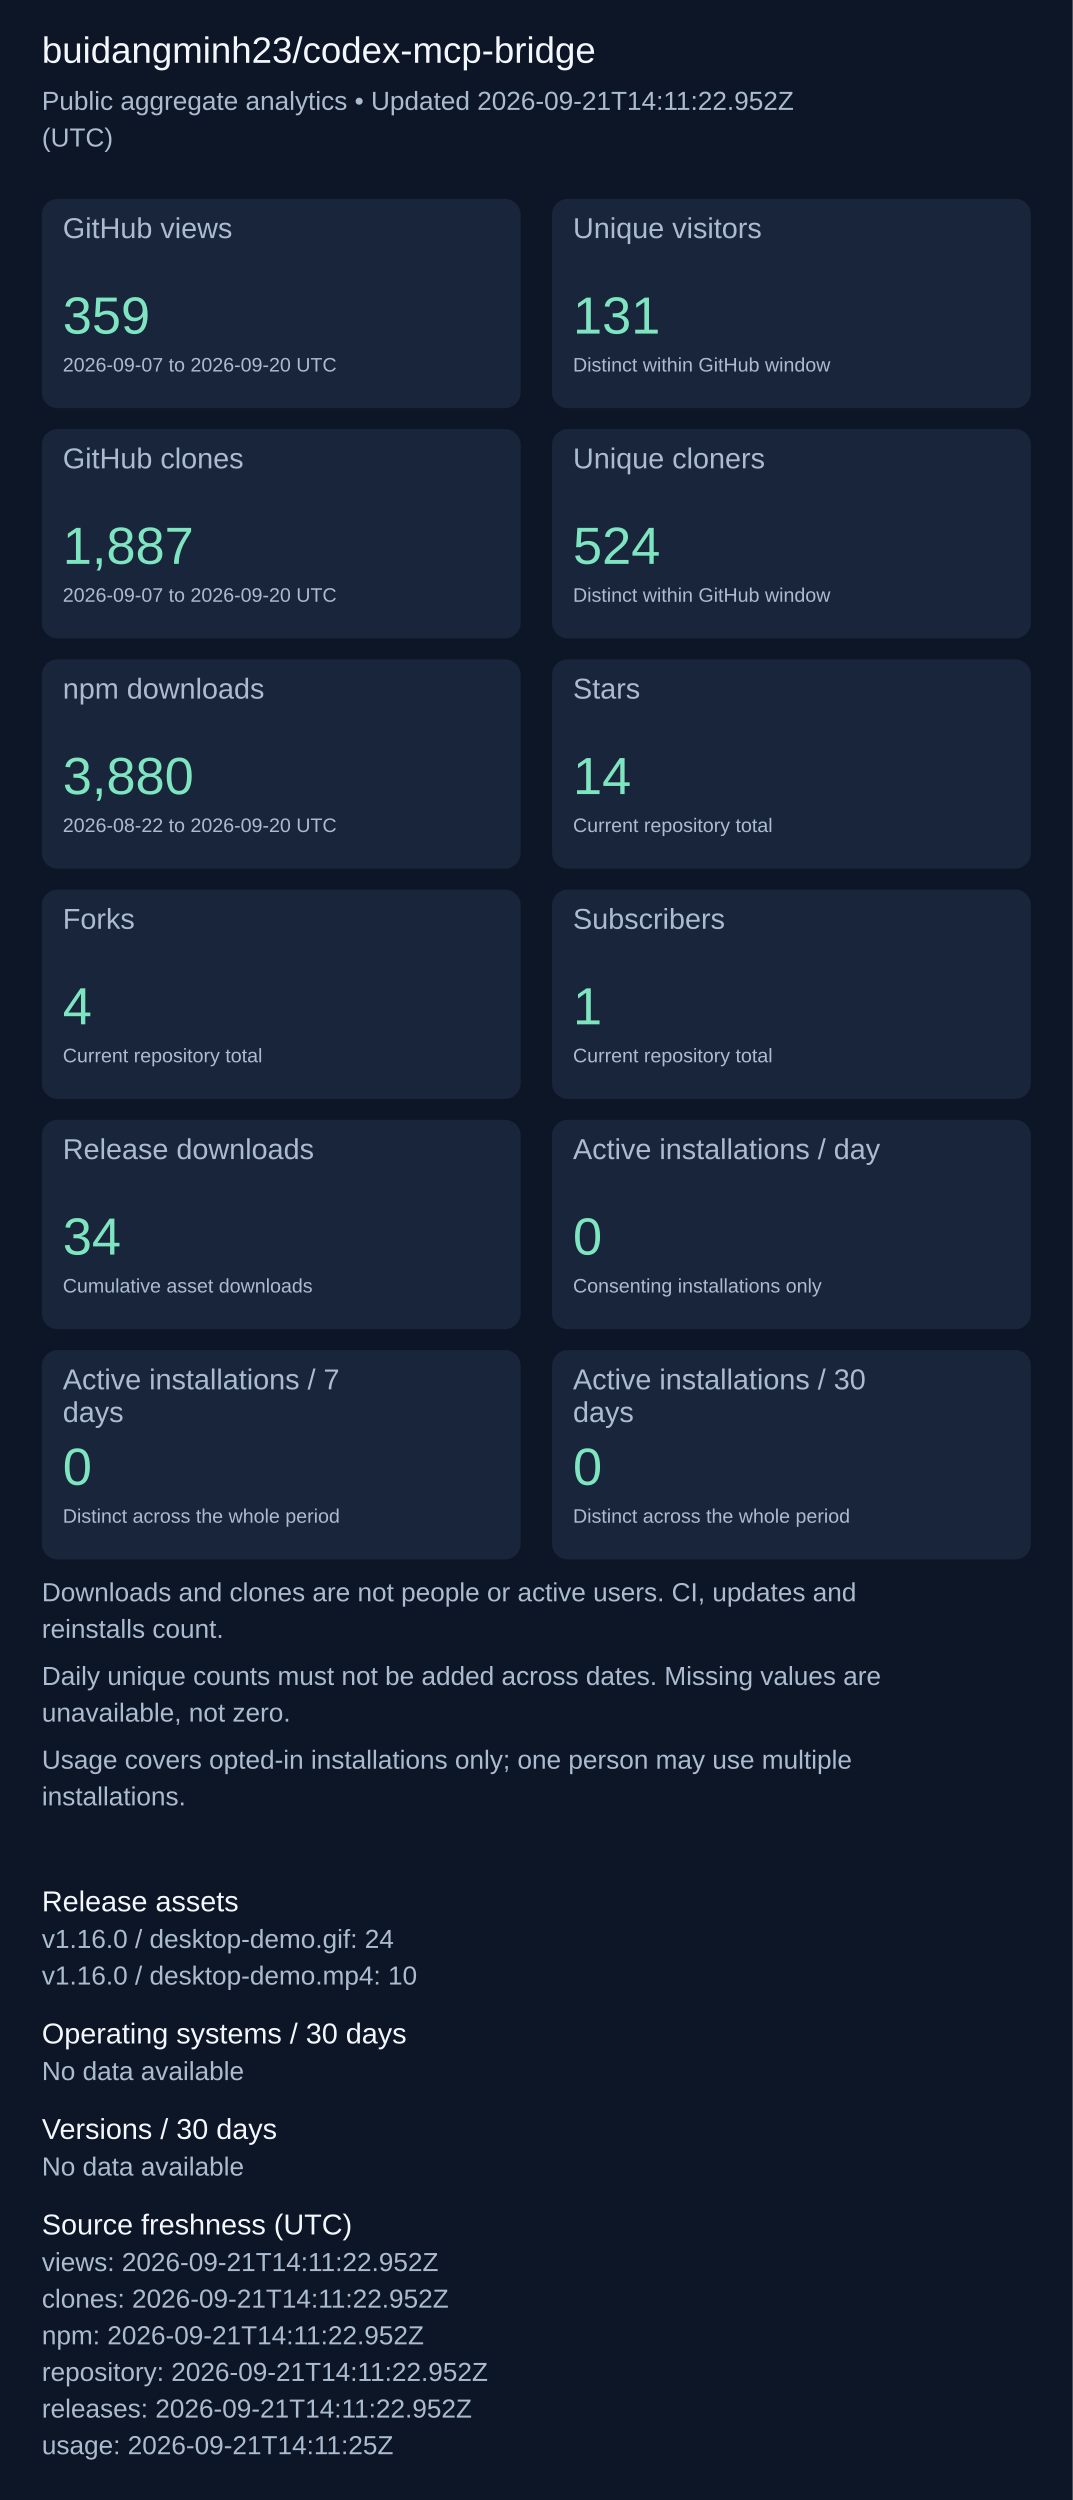
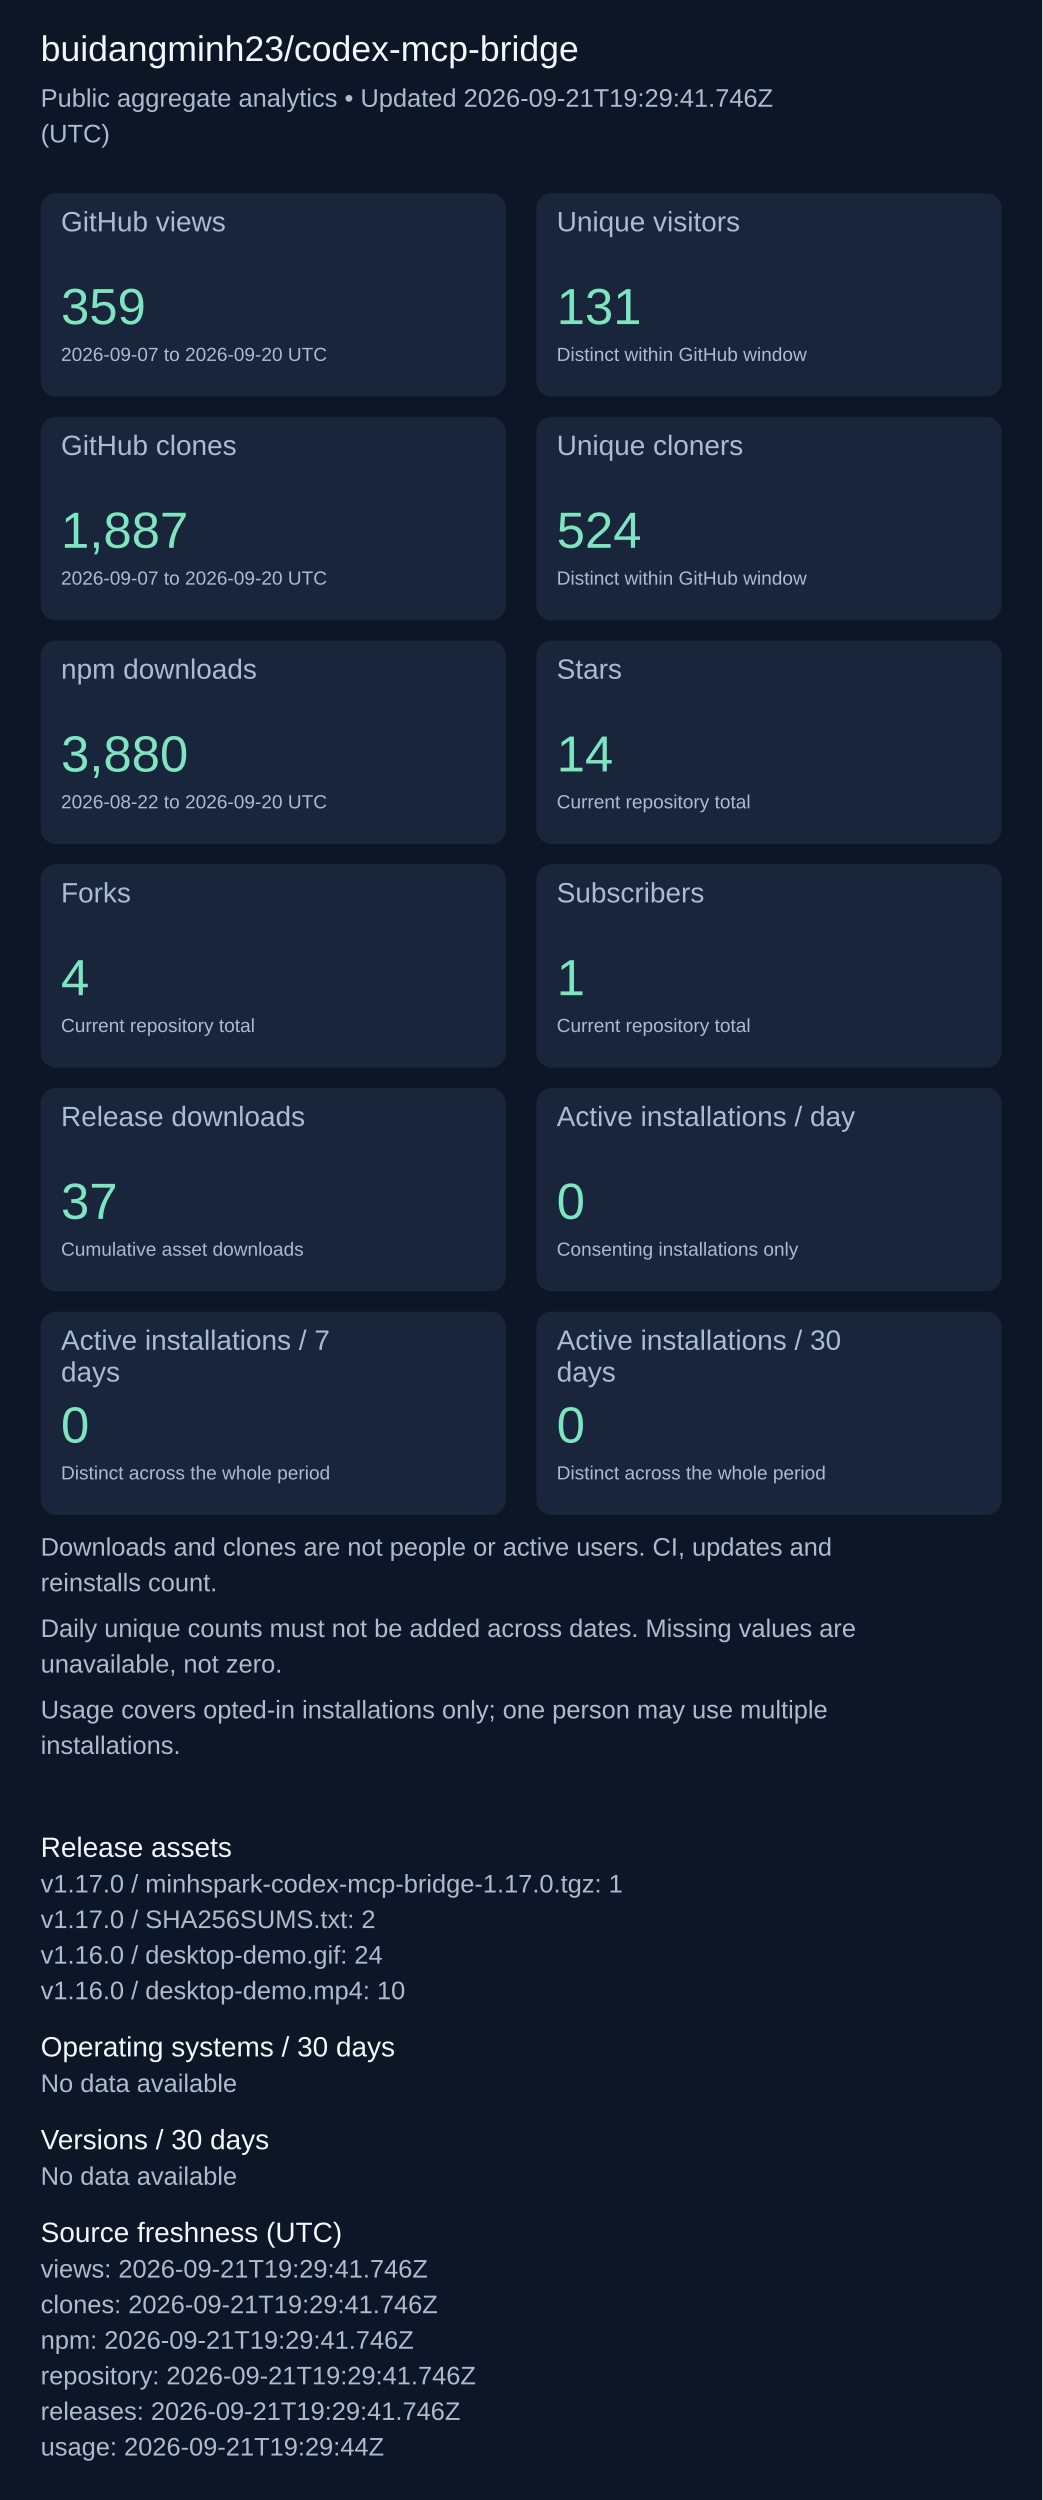
- <svg xmlns="http://www.w3.org/2000/svg" width="820" height="1911" viewBox="0 0 820 1911" role="img" aria-label="Repository aggregate analytics">
+ <svg xmlns="http://www.w3.org/2000/svg" width="820" height="1967" viewBox="0 0 820 1967" role="img" aria-label="Repository aggregate analytics">
  <rect width="100%" height="100%" fill="#0d1626" />
  <g font-family="Arial, sans-serif">
    <text x="32" y="48" font-size="28" fill="#f4f7fd">buidangminh23/codex-mcp-bridge</text>
-     <text x="32" y="84" font-size="20" fill="#acbcd0">Public aggregate analytics • Updated 2026-09-21T14:11:22.952Z</text>
+     <text x="32" y="84" font-size="20" fill="#acbcd0">Public aggregate analytics • Updated 2026-09-21T19:29:41.746Z</text>
    <text x="32" y="112" font-size="20" fill="#acbcd0">(UTC)</text>
    <rect x="32" y="152" width="366" height="160" rx="12" fill="#18253b" />
    <text x="48" y="182" font-size="22" fill="#acbcd0">GitHub views</text>
    <text x="48" y="255" font-size="40" fill="#7ee5c0">359</text>
    <text x="48" y="284" font-size="15" fill="#acbcd0">2026-09-07 to 2026-09-20 UTC</text>
    <rect x="422" y="152" width="366" height="160" rx="12" fill="#18253b" />
    <text x="438" y="182" font-size="22" fill="#acbcd0">Unique visitors</text>
    <text x="438" y="255" font-size="40" fill="#7ee5c0">131</text>
    <text x="438" y="284" font-size="15" fill="#acbcd0">Distinct within GitHub window</text>
    <rect x="32" y="328" width="366" height="160" rx="12" fill="#18253b" />
    <text x="48" y="358" font-size="22" fill="#acbcd0">GitHub clones</text>
    <text x="48" y="431" font-size="40" fill="#7ee5c0">1,887</text>
    <text x="48" y="460" font-size="15" fill="#acbcd0">2026-09-07 to 2026-09-20 UTC</text>
    <rect x="422" y="328" width="366" height="160" rx="12" fill="#18253b" />
    <text x="438" y="358" font-size="22" fill="#acbcd0">Unique cloners</text>
    <text x="438" y="431" font-size="40" fill="#7ee5c0">524</text>
    <text x="438" y="460" font-size="15" fill="#acbcd0">Distinct within GitHub window</text>
    <rect x="32" y="504" width="366" height="160" rx="12" fill="#18253b" />
    <text x="48" y="534" font-size="22" fill="#acbcd0">npm downloads</text>
    <text x="48" y="607" font-size="40" fill="#7ee5c0">3,880</text>
    <text x="48" y="636" font-size="15" fill="#acbcd0">2026-08-22 to 2026-09-20 UTC</text>
    <rect x="422" y="504" width="366" height="160" rx="12" fill="#18253b" />
    <text x="438" y="534" font-size="22" fill="#acbcd0">Stars</text>
    <text x="438" y="607" font-size="40" fill="#7ee5c0">14</text>
    <text x="438" y="636" font-size="15" fill="#acbcd0">Current repository total</text>
    <rect x="32" y="680" width="366" height="160" rx="12" fill="#18253b" />
    <text x="48" y="710" font-size="22" fill="#acbcd0">Forks</text>
    <text x="48" y="783" font-size="40" fill="#7ee5c0">4</text>
    <text x="48" y="812" font-size="15" fill="#acbcd0">Current repository total</text>
    <rect x="422" y="680" width="366" height="160" rx="12" fill="#18253b" />
    <text x="438" y="710" font-size="22" fill="#acbcd0">Subscribers</text>
    <text x="438" y="783" font-size="40" fill="#7ee5c0">1</text>
    <text x="438" y="812" font-size="15" fill="#acbcd0">Current repository total</text>
    <rect x="32" y="856" width="366" height="160" rx="12" fill="#18253b" />
    <text x="48" y="886" font-size="22" fill="#acbcd0">Release downloads</text>
-     <text x="48" y="959" font-size="40" fill="#7ee5c0">34</text>
+     <text x="48" y="959" font-size="40" fill="#7ee5c0">37</text>
    <text x="48" y="988" font-size="15" fill="#acbcd0">Cumulative asset downloads</text>
    <rect x="422" y="856" width="366" height="160" rx="12" fill="#18253b" />
    <text x="438" y="886" font-size="22" fill="#acbcd0">Active installations / day</text>
    <text x="438" y="959" font-size="40" fill="#7ee5c0">0</text>
    <text x="438" y="988" font-size="15" fill="#acbcd0">Consenting installations only</text>
    <rect x="32" y="1032" width="366" height="160" rx="12" fill="#18253b" />
    <text x="48" y="1062" font-size="22" fill="#acbcd0">Active installations / 7</text>
    <text x="48" y="1087" font-size="22" fill="#acbcd0">days</text>
    <text x="48" y="1135" font-size="40" fill="#7ee5c0">0</text>
    <text x="48" y="1164" font-size="15" fill="#acbcd0">Distinct across the whole period</text>
    <rect x="422" y="1032" width="366" height="160" rx="12" fill="#18253b" />
    <text x="438" y="1062" font-size="22" fill="#acbcd0">Active installations / 30</text>
    <text x="438" y="1087" font-size="22" fill="#acbcd0">days</text>
    <text x="438" y="1135" font-size="40" fill="#7ee5c0">0</text>
    <text x="438" y="1164" font-size="15" fill="#acbcd0">Distinct across the whole period</text>
    <text x="32" y="1224" font-size="20" fill="#acbcd0">Downloads and clones are not people or active users. CI, updates and</text>
    <text x="32" y="1252" font-size="20" fill="#acbcd0">reinstalls count.</text>
    <text x="32" y="1288" font-size="20" fill="#acbcd0">Daily unique counts must not be added across dates. Missing values are</text>
    <text x="32" y="1316" font-size="20" fill="#acbcd0">unavailable, not zero.</text>
    <text x="32" y="1352" font-size="20" fill="#acbcd0">Usage covers opted-in installations only; one person may use multiple</text>
    <text x="32" y="1380" font-size="20" fill="#acbcd0">installations.</text>
    <text x="32" y="1461" font-size="22" fill="#f4f7fd">Release assets</text>
-     <text x="32" y="1489" font-size="20" fill="#acbcd0">v1.16.0 / desktop-demo.gif: 24</text>
-     <text x="32" y="1517" font-size="20" fill="#acbcd0">v1.16.0 / desktop-demo.mp4: 10</text>
-     <text x="32" y="1562" font-size="22" fill="#f4f7fd">Operating systems / 30 days</text>
-     <text x="32" y="1590" font-size="20" fill="#acbcd0">No data available</text>
-     <text x="32" y="1635" font-size="22" fill="#f4f7fd">Versions / 30 days</text>
-     <text x="32" y="1663" font-size="20" fill="#acbcd0">No data available</text>
-     <text x="32" y="1708" font-size="22" fill="#f4f7fd">Source freshness (UTC)</text>
-     <text x="32" y="1736" font-size="20" fill="#acbcd0">views: 2026-09-21T14:11:22.952Z</text>
-     <text x="32" y="1764" font-size="20" fill="#acbcd0">clones: 2026-09-21T14:11:22.952Z</text>
-     <text x="32" y="1792" font-size="20" fill="#acbcd0">npm: 2026-09-21T14:11:22.952Z</text>
-     <text x="32" y="1820" font-size="20" fill="#acbcd0">repository: 2026-09-21T14:11:22.952Z</text>
-     <text x="32" y="1848" font-size="20" fill="#acbcd0">releases: 2026-09-21T14:11:22.952Z</text>
-     <text x="32" y="1876" font-size="20" fill="#acbcd0">usage: 2026-09-21T14:11:25Z</text>
+     <text x="32" y="1489" font-size="20" fill="#acbcd0">v1.17.0 / minhspark-codex-mcp-bridge-1.17.0.tgz: 1</text>
+     <text x="32" y="1517" font-size="20" fill="#acbcd0">v1.17.0 / SHA256SUMS.txt: 2</text>
+     <text x="32" y="1545" font-size="20" fill="#acbcd0">v1.16.0 / desktop-demo.gif: 24</text>
+     <text x="32" y="1573" font-size="20" fill="#acbcd0">v1.16.0 / desktop-demo.mp4: 10</text>
+     <text x="32" y="1618" font-size="22" fill="#f4f7fd">Operating systems / 30 days</text>
+     <text x="32" y="1646" font-size="20" fill="#acbcd0">No data available</text>
+     <text x="32" y="1691" font-size="22" fill="#f4f7fd">Versions / 30 days</text>
+     <text x="32" y="1719" font-size="20" fill="#acbcd0">No data available</text>
+     <text x="32" y="1764" font-size="22" fill="#f4f7fd">Source freshness (UTC)</text>
+     <text x="32" y="1792" font-size="20" fill="#acbcd0">views: 2026-09-21T19:29:41.746Z</text>
+     <text x="32" y="1820" font-size="20" fill="#acbcd0">clones: 2026-09-21T19:29:41.746Z</text>
+     <text x="32" y="1848" font-size="20" fill="#acbcd0">npm: 2026-09-21T19:29:41.746Z</text>
+     <text x="32" y="1876" font-size="20" fill="#acbcd0">repository: 2026-09-21T19:29:41.746Z</text>
+     <text x="32" y="1904" font-size="20" fill="#acbcd0">releases: 2026-09-21T19:29:41.746Z</text>
+     <text x="32" y="1932" font-size="20" fill="#acbcd0">usage: 2026-09-21T19:29:44Z</text>
  </g>
</svg>
